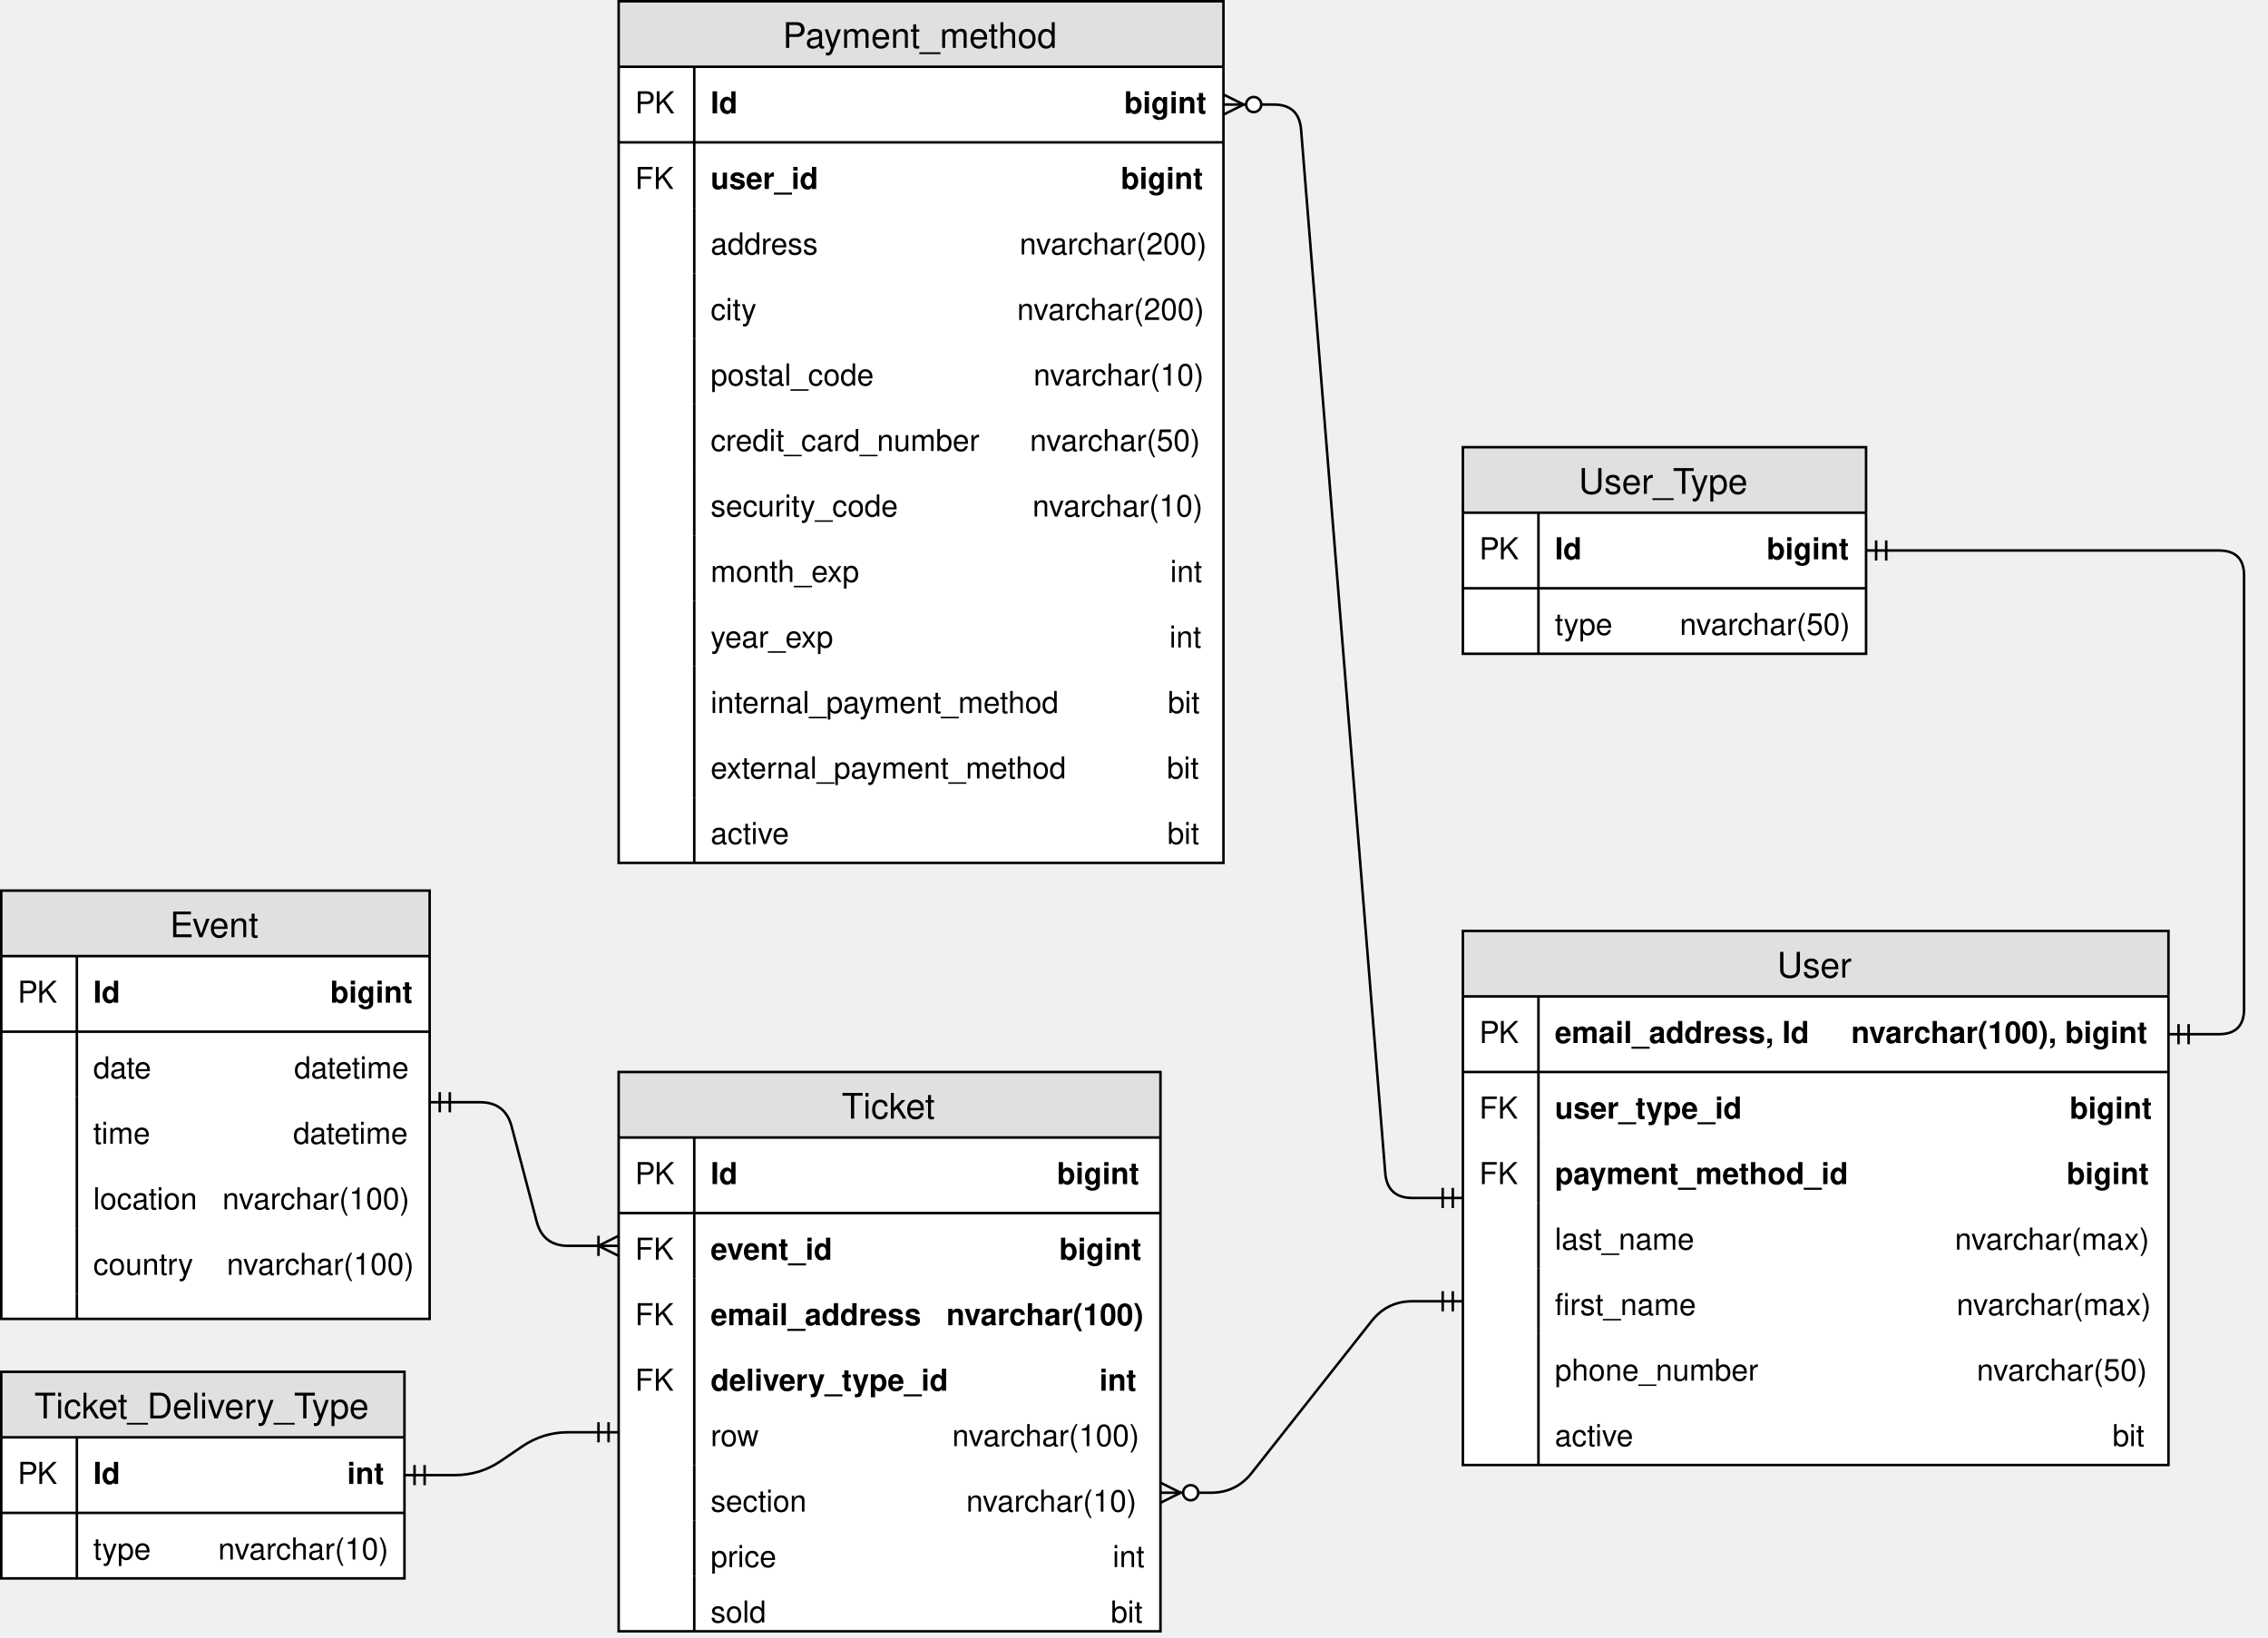
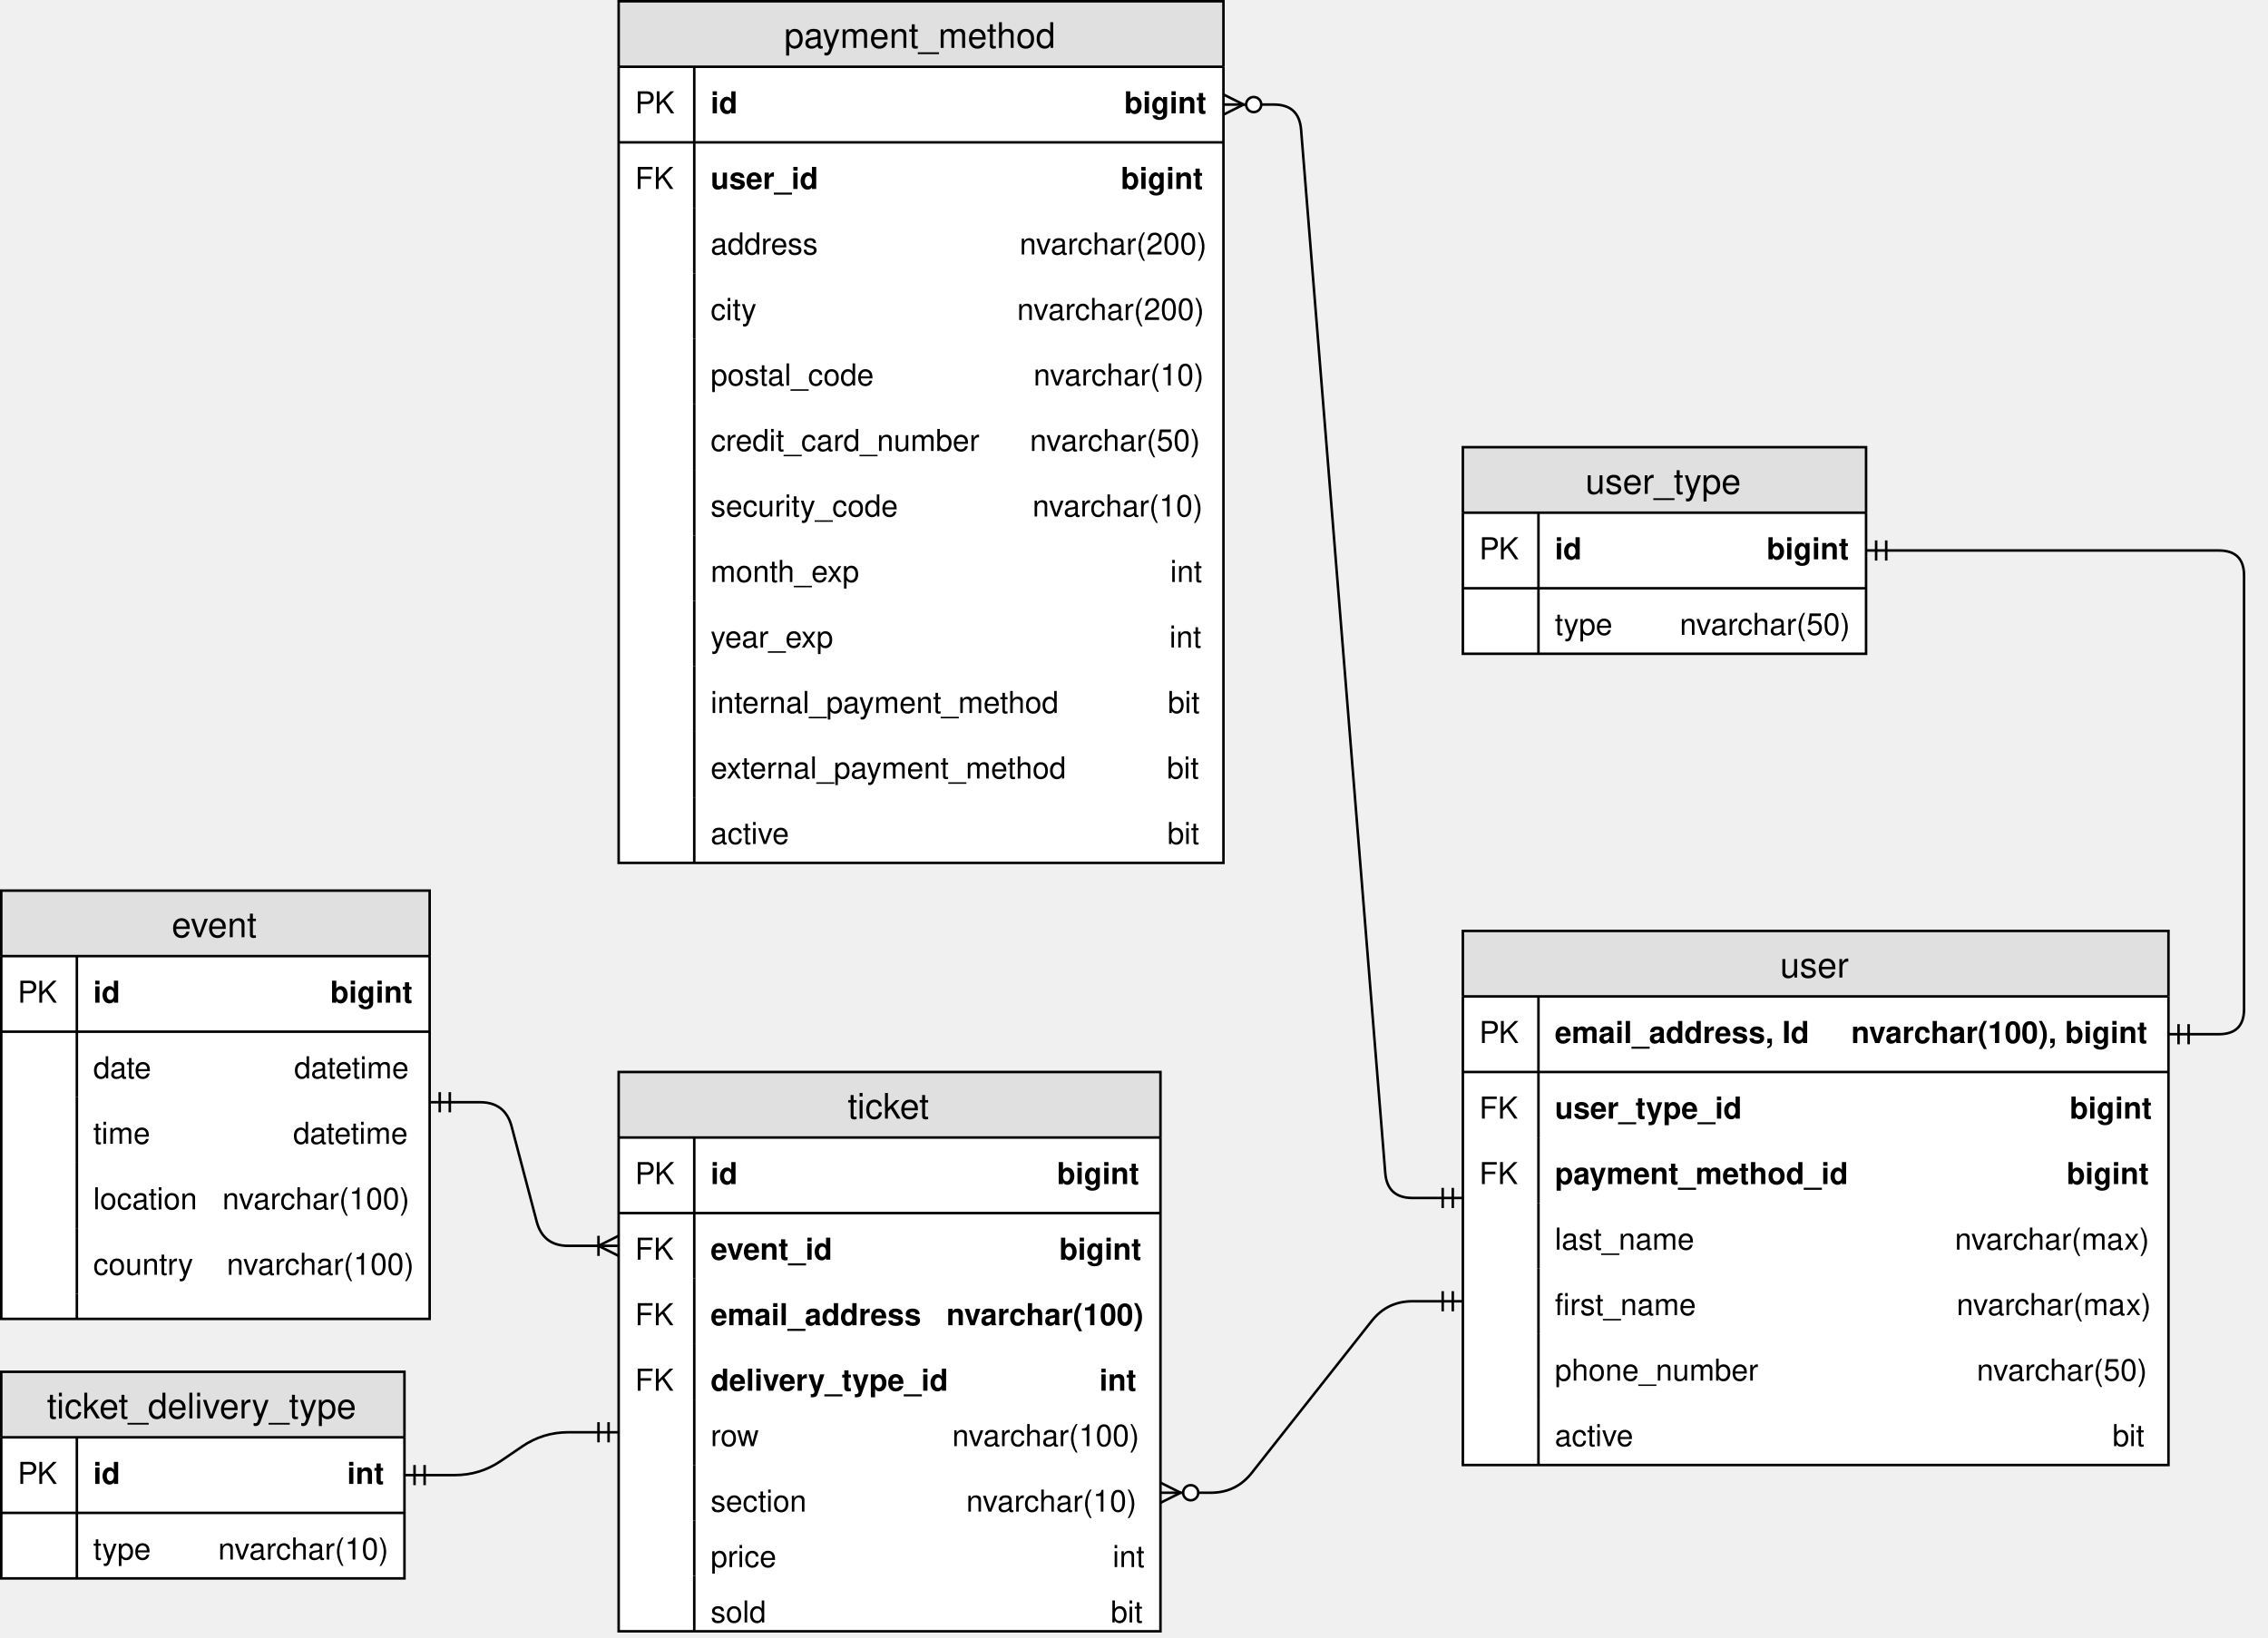
- <svg xmlns="http://www.w3.org/2000/svg" version="1.1" width="900px" height="650px" viewBox="-0.5 -0.5 900 650" content="&lt;mxfile modified=&quot;2019-03-02T02:04:58.446Z&quot; host=&quot;www.draw.io&quot; agent=&quot;Mozilla/5.0 (Macintosh; Intel Mac OS X 10_14_3) AppleWebKit/537.36 (KHTML, like Gecko) Chrome/72.0.363.109 Safari/537.36&quot; etag=&quot;8i7ycJaj5Eev9rVFCN6W&quot; version=&quot;10.3.0&quot; type=&quot;device&quot;&gt;&lt;diagram id=&quot;m_l42GbJwQtCtHIYRmRT&quot; name=&quot;Page-1&quot;&gt;7Z1dc5s4FIZ/jWd2L7YD2Nhw2ST92N1mt9t0Zz9uPAootqaAPDJO7Pz6FRhhsOTECQhQ97SdDggsQLw8HB2dI0bjy3j7gaHV8pqGOBo5Vrgdja9GjuO7Fv8/K9jtC1zP3hcsGAn3RZWCG/KIi8Lid4sNCfG6tmNKaZSSVb0woEmCg7RWhhijD/Xd7mhUP+oKLbBUcBOgSC79i4Tpcl/qicvKyj9isliKI9tWsSVGYueiYL1EIX2oFI3fjcaXjNJ0vxRvL3GUtZ1ol/3v3p/YWp4Yw0l6zg/I9VXo4r/++ThdzH55/Hn5eLP946dxUc09ijbFFf+5xqw443QnmmH9QOIIJXzt4o4m6U2xxeLrwZJE4Se0o5vsNNYpCr6JtYslZeSR748ivsnmBXwzS4u77Eyz2kgUXdKIsvw4Y2xlf2u/vMlqLI7F8Jr/9rO4Zvuo6Bptazt+QutUnCWNIrRak9v8vLMfxogtSHJB05TGxU7iKt/XT+ou/8O3o4gsEl4W8GPxRiraYn819oSvy/dEtC9mKd5Wiop79AHTGKdsx3cptk7HhV6KB2Y68ffrDwf5OV6xz7IiPcd2CtkXkl+UdR9UwRcKYbxEJI4kEhwjEs1RGPKGXo8cXq/1czi6dEZv+ZlZRwvJPWLBErEf+MPx437nW8LbPpVltkSrbJG3YEpQ9IU/0ShZZFsvUroq7lKE78RdZcXlZ8u34k7alTu13/cia37CH+q3RXFMwjCvtSq/hOb6Xq9QQJLFp/1RxpND0ZfiaFkR5VXeRfnzvOSV4SQ7G5qiFN2WT8aK8mvMb4Z7wf/xBrm03rgj9yprA/fCPqzzf9nuLL2kyTpliOTywVy+DziT8EXI6OorFywWV1t9Cu0jJTpKJT79/D+vz0KP/Kk9S45Cxu2rcSyp8fOvjZV0W+WAQhXnCqquntbE85w+sstsqATnhBLKd2txcrXXV00hFUmMO1XEVFLEhr/E5uluhefkJJYGu6ATjtbzWs4rM5yMFf3XSakLi+6ZWBT4bP8hmEkPwfvesbiXkrlMnJ6QQWtM1CcHT5LDCu1ifr1zfoAlDfsCI8DNPLh5Tt9w8wFurcPNOyGD4cPNsWS3RcTbZp6gGA/BgpO7vjHa/gjQawd62jhnW17PoHMs2dcCnGvEuQMszAOd7csvvjvCgHRAuoak4y3QN+ksIF27pDvQYtCkC37a3n0MZ//+9hB8u3E2Y8LmE5X7YrXkN22ebOJbzHoBW4k01wKiDZ5oU6s7oqklLLtcAGjnAu1pKAyaZ0oBT+S3GwpScj8so62XhVsC7r/B09TrezxjIrt4gKaNzMMSSebR1J7I/eAsTmn+dccFIMkCgpVG/QQrTdyZhI3SMKsqRYwotK8UEZlXUcrpyKQWFyCiaRgRTQdUNAlpUopWWwCL7covO4hpasEh4mp/5WnUhDwSkAU0geOi/5F2Sx+LFHFEShbpM7VcOb6ybxIZbngfHmUDLW/PlV9NtUAiML97M78d362Z32UPvdprn6jeWhNt9rcnB+N2Yn9/LzFsYOu/AKwlnBqlLyifEG12nSePdIGt38JL1tMerKtPE77c/8szGExIXoCA3r4Del+BQVW6ggqDGiOb5O4thPQ2ZaB/yoQcVEdDPdYre/hFemkfIR+OBa6TXl0nL2eaKktBF9OUElaM+QPQmgWAmBvQphi/Dki6G4jRdhSzC7QzjnbKXIVucSdbcIC7RribGGG+nQjnVgTw0nWKonlAQ11Rb5WZRYBfhvFLlYHQaRfUsSBgt/VcKyMidpXwncoACxgOSToPEAufz0OAQXdzWaTKHejUlpoCilq2paYGk0gecl/jYMN497FVYwqsJ3OJpYrP75ZY8jg/EKsZsU6pYPjEUszJF/NGWM7xdjUER9c5CzCIaRoEyxlPe4Og6MMCBFvz+I9PqGBQEDzR+ZXtth1GzCQIVhcAiMYBcdzhmMCJZwDMwtZ9aubahbZsF5IsHDpB0bw+HWUTVkFCuXGgmnbo/FcrEyy3li0321zLzfZk9yvetsgpIJRxhPI7HBI4cdJyRCQgqmGOgMFz3oqjfdczCgEoTQPl2O47lcBRfMQKQNmsz1nCxjxQKsISv5LgG1aABRKVR/0kKs+ET6MKDdtVqEQ8yu3LRHZNGJWnDDnIw8hBLnHTKAVZpX1t6aYT2fcBGcgtzK+n3QGiTxHyyBW+z5wevSYgQ2Zx35nFL4ebKrFY+WLXZv7JA1CQV9yUbOaOQCnAVvt0bZ04R1+qBfCYAx5V9q8u8KjD94A7Dbjz5MM7aOyo9Sv77kMcEX4lO22fpQVbyTBkKVN41V4QTTJVTJYM0GpqLOmfs0CbT0xOgWO8cbvq74H11d8nIl5BLyHN/rp6kDTXNruMSJo7MfeV7NBf8xMmNNGPK6DV4Gl1tmNK18vV9iHksPX57vTHHOqTg+yaWjESGBnOA11PAwg467u3afuQHNI6AfX7yPTJQe5urmlkUhAGRC8ah8Hyu9M9YhD6ra1jUH/HVZccHEWS3D5gcX4lhgzgM4e9hi8KN3k51Chnr3X7lUNHkb7Wa/QihCIOIBTROZmC95JYxG4/fVi+eiEYsd0I/pIQ5kUjOrZsIL3404fglO3aFn8Ffnr/2qFjQ5Jl6+QxN8nSkzPJ3mVx0GB7D8X2nooJoqrImCk0Uha2LxJHEkkftjckAA3D6vbOl/QTRrdKwtoMLE/2OIDN3fzNV4LBPJPbk/0JIUpbHovMakxJrPBkgV2u0S5/OaBUZrkKUPrsMNkp0DeeDLfKPe3uAH1ikEeNc4oAm/6PbFLk+XTMJnnUGtjUjE3av9ysbxpBSQsRDZAi6BRi202CjCozRxtllMKSfQwAmWbTU5rAGLV85dGQgG6SrOqnhj8AM8PHjOIbeB0bMzD80bYxY+7oh5jytE0xAEI0I0Tx6Tr1eIgu16EPsy+2jJDyOdSGEG1isKfy0IKkBhwusBh44S1B0t0XHOWdpneHLVLjLdNYjJriJHzLWH7T3n3hivhKr1GyGxXDqYdNMUrC33PB4C1J/85u5xvf94v1f/J1y3eL9SsxWJqv7CornzEjvH2yIc59WWZ8/V1d2dflitVDVfmaqEu+/8VtXdMNC/BTYCiYnwrInNpRTNWTtfGT/KjywlJKpChk+b25x7UTVgmnOMZnmg9LivFbMR+T4JUtPhErqthfe/Grg/ykiuzjmqzjmvaNI9WUC7m88ibaPiN9pV1tP2JGnxf362Vl+/6ZuipT7QYjLFe8+YRjcDZ+Y1X+OK+T2cTvXWZnOBjbldlBSs8C1K7B82l0vl6XY+dcWYrwkMHIcuIfyVJMC/lSIXoT50191lzXPapKsxId64zeoVnAE1OFPy8s8cYdjLCmk7qwptYrheVa9Ypcp2NZOZ3LShPgurcDy7Du5w3B2cD0exTIZ1vHwSxnG4JHNfnHFb1av3yVUZpWd2dotbymIc72+A8=&lt;/diagram&gt;&lt;/mxfile&gt;" style="background-color: rgb(255, 255, 255);">
+ <svg xmlns="http://www.w3.org/2000/svg" version="1.1" width="900px" height="650px" viewBox="-0.5 -0.5 900 650" content="&lt;mxfile modified=&quot;2019-03-02T03:05:14.315Z&quot; host=&quot;www.draw.io&quot; agent=&quot;Mozilla/5.0 (Macintosh; Intel Mac OS X 10_14_3) AppleWebKit/537.36 (KHTML, like Gecko) Chrome/72.0.363.109 Safari/537.36&quot; etag=&quot;KjFiwilGL-84IdSZZwbf&quot; version=&quot;10.3.0&quot; type=&quot;device&quot;&gt;&lt;diagram id=&quot;m_l42GbJwQtCtHIYRmRT&quot; name=&quot;Page-1&quot;&gt;7Z1vk5u2Foc/jWfaF80ANja8zG6Spvdm2zTbmbb3jUcLWlsTQB4Z79r76Sv+CIMl73oXBOj2JJkMCCxA/Hg4OjpHTKbX8f5nhjbrGxriaOJY4X4y/TBxHN+1+P9ZwaEocD27KFgxEhZFtYJb8oTLwvJ3qx0J8baxY0pplJJNszCgSYKDtFGGGKOPzd3uadQ86gatsFRwG6BILv2ThOm6KPXEZWXlnzFZrcWRbavcEiOxc1mwXaOQPtaKph8n02tGaVosxftrHGVtJ9ql+N2nM1urE2M4SS/5Abn5ELr4z78/z1eL/zz9sn663f/+07Ss5gFFu/KKd1vMyjNOD6IZto8kjlDC167uaZLellssvh6sSRR+QQe6y05jm6Lgu1i7WlNGnvj+KOKbbF7AN7O0vMvOPKuNRNE1jSjLjzPFVva38cvbrMbyWAxv+W+/imu2T4pu0L6x4xe0TcVZ0ihCmy25y887+2GM2IokVzRNaVzuJK7yU/Ok7vM/fDuKyCrhZQE/Fm+ksi2Kq7FnfF2+J6J9MUvxvlZU3qOfMY1xyg58l3LrfFrqpXxg5jO/WH88ys/xyn3WNek5tlPKvpT8qqr7qAq+UArjNSJxJJHgGJFoicKQN/R24vB6rV/CybUzec/PzDpZSB4QC9aI/cAfjh+Lne8Ib/tUltkabbJF3oIpQdE3/kSjZJVtvUrpprxLEb4Xd5WVl58t34k7adfuVLHvVdb8hD/U78vimIRhXmtdfgnN9b3doIAkqy/FUaazY9G38mhZEeVV3kf587zmleEkOxuaohTdVU/GhvJrzG+Ge8X/8Qa5tt65E/dD1gbulX1c5/+y3Vl6TZNtyhDJ5YO5fB9xJuGrkNHNH1ywWFxt/Sm0T5ToKJX4/PP/sj5LPfKn9iI5Chl3r8appMav/22tpLs6BxSquFRQTfV0Jp6X9JFdZkslOGeUUL1by5NrvL4aCqlJYtqrIubKl9gyPWzwkpzF0mgXdMLRelnLeWWGk7Gm/yYpdWHRvRCLAp/dPwQL6SH4NDgWCymZy8T5GRl0xkR9cvAkOWzQIebXu+QHWNNwKDAC3MyDm+cMDTcf4NY53LwzMhg/3BxLdltEvG2WCYrxGCw4uesbo/2PAL1uoKeNc7blDQw6x5J9LcC5Vpw7wsI80Nm+/OK7JwxIB6RrSTreAkOTzgLSdUu6Iy1GTbrgp/3953Dxv18fg++3zm5K2HKmcl9s1vymLZNdfIfZIGCrkOZaQLTRE21u9Uc0tYRllwsA7VKgPQ+FUfNMKeCZ/HZDQUoexmW0DbJwR8D9N3qaekOPZ8xkFw/QtJV5WCHJPJraM7kfXA3xyrKAYKXJMMFKM3chYaMyzOpKESMK3StFRObVlNLLSBdENI0joumIijYhTUrRagtgsV35ZQcxTR04RFztrzyNmpBHAvK3HTguBh9pt/SxSBFHpGSRPlPLleMrhyaR4Yb38VE20PL2XEkOzUAiML8HM78d322Y31UPvd5rn6neWjNt9rcnB+MaGIILtr4Rtn4Fp1bpC8onRJtd58kjXWDrd/CS9bQH6+rThK9OwzMieQECeocO6H0DBlXpCioMaoxskru3ENLbloH+ORNyVB0N9Viv7OEX6aVDhHw4FrhOBnWdvJ5pqiwFXUxTSlgx5g9AaxcAYm5Am2L8OiDpYSRG20nMLtDOONopcxX6xZ1swQHuWuFuZoT5diacWxHAS7cpipYBDXVFvdVmFgF+GcYvVQZCr11Qx4KA3c5zrYyI2FXCdy4DLGA4JOkyQCx8OQ8BBt3NZZEqd6BXW2oOKOrYlpobTCJ5yH2Lgx3j3cdOjSmwnswllio+v19iyeP8QKx2xDqngvETSzEnX8wbYb3E+80YHF2XLMAgpmkQrGY8HQyCog8LEOzM4z89o4JRQfBM51e22w4YMZMgWF8AIBoHxGmPYwJnngEwCzv3qZlrF9qyXUiycOgERcuTKPIWrIKEcuNANe/R+a9WJlhuHVtutrmWm+3J7le875BTQCjjCOX3OCRw5qTliEhAVMscAYPnvBVH+7+eUQhAaRoop/bQqQSO4iNWAMp2fc4KNuaBUhGWyG/Nd6wACyQqT4ZJVF4In0YdGrarUIl4lLuXicI1YUC2Xa1LATnIY8hBrnDTKgVZpX1t6aYz2fcBGcgdzK+n3QGiTxHyyBV+yJwegyIRMouHzix+PdxUicXKF7s2808egIK84rZkM3cESgG2xqdrm8Q5+VItgMcc8Kiyf3WBRx2+B9xpwZ1nH95RY0etX9l3H+KI8Cs5aPssLdhKhiFLmcKr9oJokqlismSAVltjSf+cBdp8YnIKHOON21d/D6yv4T4R8QZ6CWkO19WDpLmu2WVE0tyZua9kh/6WnzChiX5cAa1GT6uLHVO6Xq62DyGHnc93pz/mUJ8cFBNrMxIYGc4DXU8DCLgYurdp+5Ac0jkB9fvI9MlB7m5uaWRSEAZELxqHweq70wNiEPqtnWNQf8dVlxwcRZJcEbC4bAwZyBKB8MVJP+GLwk1eDTXK2Wv9fuXQUaSvDRqqA6GIIwhFdM6m4L0mFrHfTx9Wr14IRuw2gr8ihHnRiI4tG0iv/vQhOGX7tsXfgJ/Bv3bo2JBk2Tl5zE2y9ORMsjwOGmzvsdjeczFBVB0ZC4VGqsLuReJIIhnC9oYEoHFY3d7lkn7G6FZJWJuB5ckeB7C527/5KjCYZ3J7sj8hRGnHY5FZjSmJFZ4ssMs12uWvB5TKLFcBSp8dJjsFhsaT4Va5p90doE8M8qhxThFg07+RTYo8n57ZJI9aA5vasUn7l5v1TSMoaSGiAVIEnUJsu0mQUWXmaKOMUliyjwEg0256ShMYo5avPBoS0F2SVf3c8AdgZvyYUXwDr2djBoY/ujZmzB39EFOedikGQIhmhCg+XaceD9HlOvRh9sWOEVI9h9oQok0M9lweWpDUgMMVFgMvvCVIeviGo7zT9PG4RWq8dRqLUVOchO8Zy2/ax29cEX/QG5QcJuVw6nFTjJLwt1wweE/Sv7Lb+c73/XL973zd8t1y/YMYLM1XDrWVr5gR3j7ZEGdRlhlff9VXirpcsXqsKl8Tdcn3v7ytW7pjAX4ODCXzUwGZczuKqXqyNn6WH3VeWEqJlIUsvzcPuHHCKuGUx/hK82FJMX4r5mMSvLLFJ2JFFcW1l786yk+qyD6tyTqtqWgcqaZcyNWVt9H2Bekr3Wr7CTP6srjfLivb9y/UVZVqNxphueLNJxyDi+k7q/bHeZvMZv7gMrvAwditzI5SehGgdgOez6Pz7bqcOpfKUoSHjEaWM/9ElmJayNcK0Zs575qz5rruSVWalehYF/QOzQKemCr8ZWGJN+5ohDWfNYU1t94oLNdqVuQ6PcvK6V1WmgDXvx1YhXW/bAguRqbfk0A+2zoNZrnYEDypyT+t6M365auM0rS+O0Ob9Q0NcbbHPw==&lt;/diagram&gt;&lt;/mxfile&gt;">
  <defs>
    <clipPath id="mx-clip-615-396-240-28-0">
      <rect x="615" y="396" width="240" height="28" />
    </clipPath>
    <clipPath id="mx-clip-585-396-20-28-0">
      <rect x="585" y="396" width="20" height="28" />
    </clipPath>
    <clipPath id="mx-clip-615-431-240-24-0">
      <rect x="615" y="431" width="240" height="24" />
    </clipPath>
    <clipPath id="mx-clip-585-431-20-24-0">
      <rect x="585" y="431" width="20" height="24" />
    </clipPath>
    <clipPath id="mx-clip-615-457-240-24-0">
      <rect x="615" y="457" width="240" height="24" />
    </clipPath>
    <clipPath id="mx-clip-585-457-20-24-0">
      <rect x="585" y="457" width="20" height="24" />
    </clipPath>
    <clipPath id="mx-clip-615-483-240-24-0">
      <rect x="615" y="483" width="240" height="24" />
    </clipPath>
    <clipPath id="mx-clip-615-509-240-24-0">
      <rect x="615" y="509" width="240" height="24" />
    </clipPath>
    <clipPath id="mx-clip-615-535-240-24-0">
      <rect x="615" y="535" width="240" height="24" />
    </clipPath>
    <clipPath id="mx-clip-615-561-240-24-0">
      <rect x="615" y="561" width="240" height="24" />
    </clipPath>
    <clipPath id="mx-clip-615-204-120-28-0">
      <rect x="615" y="204" width="120" height="28" />
    </clipPath>
    <clipPath id="mx-clip-585-204-20-28-0">
      <rect x="585" y="204" width="20" height="28" />
    </clipPath>
    <clipPath id="mx-clip-615-239-120-24-0">
      <rect x="615" y="239" width="120" height="24" />
    </clipPath>
    <clipPath id="mx-clip-280-27-200-28-0">
      <rect x="280" y="27" width="200" height="28" />
    </clipPath>
    <clipPath id="mx-clip-250-27-20-28-0">
      <rect x="250" y="27" width="20" height="28" />
    </clipPath>
    <clipPath id="mx-clip-280-62-200-24-0">
      <rect x="280" y="62" width="200" height="24" />
    </clipPath>
    <clipPath id="mx-clip-250-62-20-24-0">
      <rect x="250" y="62" width="20" height="24" />
    </clipPath>
    <clipPath id="mx-clip-280-88-200-24-0">
      <rect x="280" y="88" width="200" height="24" />
    </clipPath>
    <clipPath id="mx-clip-280-114-200-24-0">
      <rect x="280" y="114" width="200" height="24" />
    </clipPath>
    <clipPath id="mx-clip-280-140-200-24-0">
      <rect x="280" y="140" width="200" height="24" />
    </clipPath>
    <clipPath id="mx-clip-280-166-200-24-0">
      <rect x="280" y="166" width="200" height="24" />
    </clipPath>
    <clipPath id="mx-clip-280-192-200-24-0">
      <rect x="280" y="192" width="200" height="24" />
    </clipPath>
    <clipPath id="mx-clip-280-218-200-24-0">
      <rect x="280" y="218" width="200" height="24" />
    </clipPath>
    <clipPath id="mx-clip-280-244-200-24-0">
      <rect x="280" y="244" width="200" height="24" />
    </clipPath>
    <clipPath id="mx-clip-280-270-200-24-0">
      <rect x="280" y="270" width="200" height="24" />
    </clipPath>
    <clipPath id="mx-clip-280-296-200-24-0">
      <rect x="280" y="296" width="200" height="24" />
    </clipPath>
    <clipPath id="mx-clip-280-322-200-24-0">
      <rect x="280" y="322" width="200" height="24" />
    </clipPath>
    <clipPath id="mx-clip-280-452-175-28-0">
      <rect x="280" y="452" width="175" height="28" />
    </clipPath>
    <clipPath id="mx-clip-250-452-20-28-0">
      <rect x="250" y="452" width="20" height="28" />
    </clipPath>
    <clipPath id="mx-clip-280-487-175-24-0">
      <rect x="280" y="487" width="175" height="24" />
    </clipPath>
    <clipPath id="mx-clip-250-487-20-24-0">
      <rect x="250" y="487" width="20" height="24" />
    </clipPath>
    <clipPath id="mx-clip-280-513-175-24-0">
      <rect x="280" y="513" width="175" height="24" />
    </clipPath>
    <clipPath id="mx-clip-250-513-20-24-0">
      <rect x="250" y="513" width="20" height="24" />
    </clipPath>
    <clipPath id="mx-clip-280-539-175-20-0">
      <rect x="280" y="539" width="175" height="20" />
    </clipPath>
    <clipPath id="mx-clip-250-539-20-20-0">
      <rect x="250" y="539" width="20" height="20" />
    </clipPath>
    <clipPath id="mx-clip-280-561-175-24-0">
      <rect x="280" y="561" width="175" height="24" />
    </clipPath>
    <clipPath id="mx-clip-280-587-175-20-0">
      <rect x="280" y="587" width="175" height="20" />
    </clipPath>
    <clipPath id="mx-clip-280-609-175-20-0">
      <rect x="280" y="609" width="175" height="20" />
    </clipPath>
    <clipPath id="mx-clip-280-631-175-20-0">
      <rect x="280" y="631" width="175" height="20" />
    </clipPath>
    <clipPath id="mx-clip-35-571-120-28-0">
      <rect x="35" y="571" width="120" height="28" />
    </clipPath>
    <clipPath id="mx-clip-5-571-20-28-0">
      <rect x="5" y="571" width="20" height="28" />
    </clipPath>
    <clipPath id="mx-clip-35-606-120-24-0">
      <rect x="35" y="606" width="120" height="24" />
    </clipPath>
    <clipPath id="mx-clip-35-380-130-28-0">
      <rect x="35" y="380" width="130" height="28" />
    </clipPath>
    <clipPath id="mx-clip-5-380-20-28-0">
      <rect x="5" y="380" width="20" height="28" />
    </clipPath>
    <clipPath id="mx-clip-35-415-130-24-0">
      <rect x="35" y="415" width="130" height="24" />
    </clipPath>
    <clipPath id="mx-clip-35-441-130-24-0">
      <rect x="35" y="441" width="130" height="24" />
    </clipPath>
    <clipPath id="mx-clip-35-467-130-24-0">
      <rect x="35" y="467" width="130" height="24" />
    </clipPath>
    <clipPath id="mx-clip-35-493-130-24-0">
      <rect x="35" y="493" width="130" height="24" />
    </clipPath>
  </defs>
  <g>
    <path d="M 580 395 L 580 369 L 860 369 L 860 395" fill="#e0e0e0" stroke="#000000" stroke-miterlimit="10" pointer-events="none" />
    <path d="M 580 395 L 580 581 L 860 581 L 860 395" fill="#ffffff" stroke="#000000" stroke-miterlimit="10" pointer-events="none" />
    <path d="M 580 395 L 860 395" fill="none" stroke="#000000" stroke-miterlimit="10" pointer-events="none" />
    <g fill="#000000" font-family="Helvetica" text-anchor="middle" font-size="14px">
-       <text x="719.5" y="387.5">User</text>
+       <text x="719.5" y="387.5">user</text>
    </g>
    <path d="M 580 395 M 860 395 M 860 425 L 580 425" fill="none" stroke="#000000" stroke-miterlimit="10" pointer-events="none" />
    <g fill="#000000" font-family="Helvetica" font-weight="bold" clip-path="url(#mx-clip-615-396-240-28-0)" font-size="12px">
      <text x="616.5" y="413.5">email_address, Id     nvarchar(100), bigint</text>
    </g>
    <path d="M 580 395 M 610 395 L 610 425 M 580 425" fill="none" stroke="#000000" stroke-miterlimit="10" pointer-events="none" />
    <g fill="#000000" font-family="Helvetica" clip-path="url(#mx-clip-585-396-20-28-0)" font-size="12px">
      <text x="586.5" y="413.5">PK</text>
    </g>
    <path d="M 580 425 M 860 425 M 860 451 M 580 451" fill="none" stroke="#000000" stroke-miterlimit="10" pointer-events="none" />
    <g fill="#000000" font-family="Helvetica" font-weight="bold" clip-path="url(#mx-clip-615-431-240-24-0)" font-size="12px">
      <text x="616.5" y="443.5">user_type_id                                       bigint</text>
    </g>
    <path d="M 580 425 M 610 425 L 610 451 M 580 451" fill="none" stroke="#000000" stroke-miterlimit="10" pointer-events="none" />
    <g fill="#000000" font-family="Helvetica" clip-path="url(#mx-clip-585-431-20-24-0)" font-size="12px">
      <text x="586.5" y="443.5">FK</text>
    </g>
    <path d="M 580 451 M 860 451 M 860 477 M 580 477" fill="none" stroke="#000000" stroke-miterlimit="10" pointer-events="none" />
    <g fill="#000000" font-family="Helvetica" font-weight="bold" clip-path="url(#mx-clip-615-457-240-24-0)" font-size="12px">
      <text x="616.5" y="469.5">payment_method_id                          bigint</text>
    </g>
    <path d="M 580 451 M 610 451 L 610 477 M 580 477" fill="none" stroke="#000000" stroke-miterlimit="10" pointer-events="none" />
    <g fill="#000000" font-family="Helvetica" clip-path="url(#mx-clip-585-457-20-24-0)" font-size="12px">
      <text x="586.5" y="469.5">FK</text>
    </g>
    <path d="M 580 477 M 860 477 M 860 503 M 580 503" fill="none" stroke="#000000" stroke-miterlimit="10" pointer-events="none" />
    <g fill="#000000" font-family="Helvetica" clip-path="url(#mx-clip-615-483-240-24-0)" font-size="12px">
      <text x="616.5" y="495.5">last_name                               nvarchar(max)</text>
    </g>
    <path d="M 580 477 M 610 477 L 610 503 M 580 503" fill="none" stroke="#000000" stroke-miterlimit="10" pointer-events="none" />
    <path d="M 580 503 M 860 503 M 860 529 M 580 529" fill="none" stroke="#000000" stroke-miterlimit="10" pointer-events="none" />
    <g fill="#000000" font-family="Helvetica" clip-path="url(#mx-clip-615-509-240-24-0)" font-size="12px">
      <text x="616.5" y="521.5">first_name                               nvarchar(max)</text>
    </g>
    <path d="M 580 503 M 610 503 L 610 529 M 580 529" fill="none" stroke="#000000" stroke-miterlimit="10" pointer-events="none" />
    <path d="M 580 529 M 860 529 M 860 555 M 580 555" fill="none" stroke="#000000" stroke-miterlimit="10" pointer-events="none" />
    <g fill="#000000" font-family="Helvetica" clip-path="url(#mx-clip-615-535-240-24-0)" font-size="12px">
      <text x="616.5" y="547.5">phone_number                          nvarchar(50)</text>
    </g>
    <path d="M 580 529 M 610 529 L 610 555 M 580 555" fill="none" stroke="#000000" stroke-miterlimit="10" pointer-events="none" />
    <path d="M 580 555 M 860 555 M 860 581 M 580 581" fill="none" stroke="#000000" stroke-miterlimit="10" pointer-events="none" />
    <g fill="#000000" font-family="Helvetica" clip-path="url(#mx-clip-615-561-240-24-0)" font-size="12px">
      <text x="616.5" y="573.5">active                                                         bit</text>
    </g>
    <path d="M 580 555 M 610 555 L 610 581 M 580 581" fill="none" stroke="#000000" stroke-miterlimit="10" pointer-events="none" />
    <path d="M 580 203 L 580 177 L 740 177 L 740 203" fill="#e0e0e0" stroke="#000000" stroke-miterlimit="10" pointer-events="none" />
    <path d="M 580 203 L 580 259 L 740 259 L 740 203" fill="#ffffff" stroke="#000000" stroke-miterlimit="10" pointer-events="none" />
    <path d="M 580 203 L 740 203" fill="none" stroke="#000000" stroke-miterlimit="10" pointer-events="none" />
    <g fill="#000000" font-family="Helvetica" text-anchor="middle" font-size="14px">
-       <text x="659.5" y="195.5">User_Type</text>
+       <text x="659.5" y="195.5">user_type</text>
    </g>
    <path d="M 580 203 M 740 203 M 740 233 L 580 233" fill="none" stroke="#000000" stroke-miterlimit="10" pointer-events="none" />
    <g fill="#000000" font-family="Helvetica" font-weight="bold" clip-path="url(#mx-clip-615-204-120-28-0)" font-size="12px">
-       <text x="616.5" y="221.5">Id                      bigint</text>
+       <text x="616.5" y="221.5">id                      bigint</text>
    </g>
    <path d="M 580 203 M 610 203 L 610 233 M 580 233" fill="none" stroke="#000000" stroke-miterlimit="10" pointer-events="none" />
    <g fill="#000000" font-family="Helvetica" clip-path="url(#mx-clip-585-204-20-28-0)" font-size="12px">
      <text x="586.5" y="221.5">PK</text>
    </g>
    <path d="M 580 233 M 740 233 M 740 259 M 580 259" fill="none" stroke="#000000" stroke-miterlimit="10" pointer-events="none" />
    <g fill="#000000" font-family="Helvetica" clip-path="url(#mx-clip-615-239-120-24-0)" font-size="12px">
      <text x="616.5" y="251.5">type        nvarchar(50)</text>
    </g>
    <path d="M 580 233 M 610 233 L 610 259 M 580 259" fill="none" stroke="#000000" stroke-miterlimit="10" pointer-events="none" />
    <path d="M 245 26 L 245 0 L 485 0 L 485 26" fill="#e0e0e0" stroke="#000000" stroke-miterlimit="10" pointer-events="none" />
    <path d="M 245 26 L 245 342 L 485 342 L 485 26" fill="#ffffff" stroke="#000000" stroke-miterlimit="10" pointer-events="none" />
    <path d="M 245 26 L 485 26" fill="none" stroke="#000000" stroke-miterlimit="10" pointer-events="none" />
    <g fill="#000000" font-family="Helvetica" text-anchor="middle" font-size="14px">
-       <text x="364.5" y="18.5">Payment_method</text>
+       <text x="364.5" y="18.5">payment_method</text>
    </g>
    <path d="M 245 26 M 485 26 M 485 56 L 245 56" fill="none" stroke="#000000" stroke-miterlimit="10" pointer-events="none" />
    <g fill="#000000" font-family="Helvetica" font-weight="bold" clip-path="url(#mx-clip-280-27-200-28-0)" font-size="12px">
-       <text x="281.5" y="44.5">Id                                              bigint</text>
+       <text x="281.5" y="44.5">id                                              bigint</text>
    </g>
    <path d="M 245 26 M 275 26 L 275 56 M 245 56" fill="none" stroke="#000000" stroke-miterlimit="10" pointer-events="none" />
    <g fill="#000000" font-family="Helvetica" clip-path="url(#mx-clip-250-27-20-28-0)" font-size="12px">
      <text x="251.5" y="44.5">PK</text>
    </g>
    <path d="M 245 56 M 485 56 M 485 82 M 245 82" fill="none" stroke="#000000" stroke-miterlimit="10" pointer-events="none" />
    <g fill="#000000" font-family="Helvetica" font-weight="bold" clip-path="url(#mx-clip-280-62-200-24-0)" font-size="12px">
      <text x="281.5" y="74.5">user_id                                    bigint</text>
    </g>
    <path d="M 245 56 M 275 56 L 275 82 M 245 82" fill="none" stroke="#000000" stroke-miterlimit="10" pointer-events="none" />
    <g fill="#000000" font-family="Helvetica" clip-path="url(#mx-clip-250-62-20-24-0)" font-size="12px">
      <text x="251.5" y="74.5">FK</text>
    </g>
    <path d="M 245 82 M 485 82 M 485 108 M 245 108" fill="none" stroke="#000000" stroke-miterlimit="10" pointer-events="none" />
    <g fill="#000000" font-family="Helvetica" clip-path="url(#mx-clip-280-88-200-24-0)" font-size="12px">
      <text x="281.5" y="100.5">address                        nvarchar(200)</text>
    </g>
    <path d="M 245 82 M 275 82 L 275 108 M 245 108" fill="none" stroke="#000000" stroke-miterlimit="10" pointer-events="none" />
    <path d="M 245 108 M 485 108 M 485 134 M 245 134" fill="none" stroke="#000000" stroke-miterlimit="10" pointer-events="none" />
    <g fill="#000000" font-family="Helvetica" clip-path="url(#mx-clip-280-114-200-24-0)" font-size="12px">
      <text x="281.5" y="126.5">city                               nvarchar(200)</text>
    </g>
    <path d="M 245 108 M 275 108 L 275 134 M 245 134" fill="none" stroke="#000000" stroke-miterlimit="10" pointer-events="none" />
    <path d="M 245 134 M 485 134 M 485 160 M 245 160" fill="none" stroke="#000000" stroke-miterlimit="10" pointer-events="none" />
    <g fill="#000000" font-family="Helvetica" clip-path="url(#mx-clip-280-140-200-24-0)" font-size="12px">
      <text x="281.5" y="152.5">postal_code                   nvarchar(10)</text>
    </g>
    <path d="M 245 134 M 275 134 L 275 160 M 245 160" fill="none" stroke="#000000" stroke-miterlimit="10" pointer-events="none" />
    <path d="M 245 160 M 485 160 M 485 186 M 245 186" fill="none" stroke="#000000" stroke-miterlimit="10" pointer-events="none" />
    <g fill="#000000" font-family="Helvetica" clip-path="url(#mx-clip-280-166-200-24-0)" font-size="12px">
      <text x="281.5" y="178.5">credit_card_number      nvarchar(50)</text>
    </g>
    <path d="M 245 160 M 275 160 L 275 186 M 245 186" fill="none" stroke="#000000" stroke-miterlimit="10" pointer-events="none" />
    <path d="M 245 186 M 485 186 M 485 212 M 245 212" fill="none" stroke="#000000" stroke-miterlimit="10" pointer-events="none" />
    <g fill="#000000" font-family="Helvetica" clip-path="url(#mx-clip-280-192-200-24-0)" font-size="12px">
      <text x="281.5" y="204.5">security_code                nvarchar(10)</text>
    </g>
    <path d="M 245 186 M 275 186 L 275 212 M 245 212" fill="none" stroke="#000000" stroke-miterlimit="10" pointer-events="none" />
    <path d="M 245 212 M 485 212 M 485 238 M 245 238" fill="none" stroke="#000000" stroke-miterlimit="10" pointer-events="none" />
    <g fill="#000000" font-family="Helvetica" clip-path="url(#mx-clip-280-218-200-24-0)" font-size="12px">
      <text x="281.5" y="230.5">month_exp                                     int</text>
    </g>
    <path d="M 245 212 M 275 212 L 275 238 M 245 238" fill="none" stroke="#000000" stroke-miterlimit="10" pointer-events="none" />
    <path d="M 245 238 M 485 238 M 485 264 M 245 264" fill="none" stroke="#000000" stroke-miterlimit="10" pointer-events="none" />
    <g fill="#000000" font-family="Helvetica" clip-path="url(#mx-clip-280-244-200-24-0)" font-size="12px">
      <text x="281.5" y="256.5">year_exp                                        int</text>
    </g>
    <path d="M 245 238 M 275 238 L 275 264 M 245 264" fill="none" stroke="#000000" stroke-miterlimit="10" pointer-events="none" />
    <path d="M 245 264 M 485 264 M 485 290 M 245 290" fill="none" stroke="#000000" stroke-miterlimit="10" pointer-events="none" />
    <g fill="#000000" font-family="Helvetica" clip-path="url(#mx-clip-280-270-200-24-0)" font-size="12px">
      <text x="281.5" y="282.5">internal_payment_method             bit</text>
    </g>
    <path d="M 245 264 M 275 264 L 275 290 M 245 290" fill="none" stroke="#000000" stroke-miterlimit="10" pointer-events="none" />
    <path d="M 245 290 M 485 290 M 485 316 M 245 316" fill="none" stroke="#000000" stroke-miterlimit="10" pointer-events="none" />
    <g fill="#000000" font-family="Helvetica" clip-path="url(#mx-clip-280-296-200-24-0)" font-size="12px">
      <text x="281.5" y="308.5">external_payment_method            bit</text>
    </g>
    <path d="M 245 290 M 275 290 L 275 316 M 245 316" fill="none" stroke="#000000" stroke-miterlimit="10" pointer-events="none" />
    <path d="M 245 316 M 485 316 M 485 342 M 245 342" fill="none" stroke="#000000" stroke-miterlimit="10" pointer-events="none" />
    <g fill="#000000" font-family="Helvetica" clip-path="url(#mx-clip-280-322-200-24-0)" font-size="12px">
      <text x="281.5" y="334.5">active                                             bit</text>
    </g>
    <path d="M 245 316 M 275 316 L 275 342 M 245 342" fill="none" stroke="#000000" stroke-miterlimit="10" pointer-events="none" />
    <path d="M 245 451 L 245 425 L 460 425 L 460 451" fill="#e0e0e0" stroke="#000000" stroke-miterlimit="10" pointer-events="none" />
    <path d="M 245 451 L 245 647 L 460 647 L 460 451" fill="#ffffff" stroke="#000000" stroke-miterlimit="10" pointer-events="none" />
    <path d="M 245 451 L 460 451" fill="none" stroke="#000000" stroke-miterlimit="10" pointer-events="none" />
    <g fill="#000000" font-family="Helvetica" text-anchor="middle" font-size="14px">
-       <text x="352" y="443.5">Ticket</text>
+       <text x="352" y="443.5">ticket</text>
    </g>
    <path d="M 245 451 M 460 451 M 460 481 L 245 481" fill="none" stroke="#000000" stroke-miterlimit="10" pointer-events="none" />
    <g fill="#000000" font-family="Helvetica" font-weight="bold" clip-path="url(#mx-clip-280-452-175-28-0)" font-size="12px">
-       <text x="281.5" y="469.5">Id                                      bigint</text>
+       <text x="281.5" y="469.5">id                                      bigint</text>
    </g>
    <path d="M 245 451 M 275 451 L 275 481 M 245 481" fill="none" stroke="#000000" stroke-miterlimit="10" pointer-events="none" />
    <g fill="#000000" font-family="Helvetica" clip-path="url(#mx-clip-250-452-20-28-0)" font-size="12px">
      <text x="251.5" y="469.5">PK</text>
    </g>
    <path d="M 245 481 M 460 481 M 460 507 M 245 507" fill="none" stroke="#000000" stroke-miterlimit="10" pointer-events="none" />
    <g fill="#000000" font-family="Helvetica" font-weight="bold" clip-path="url(#mx-clip-280-487-175-24-0)" font-size="12px">
      <text x="281.5" y="499.5">event_id                           bigint</text>
    </g>
    <path d="M 245 481 M 275 481 L 275 507 M 245 507" fill="none" stroke="#000000" stroke-miterlimit="10" pointer-events="none" />
    <g fill="#000000" font-family="Helvetica" clip-path="url(#mx-clip-250-487-20-24-0)" font-size="12px">
      <text x="251.5" y="499.5">FK</text>
    </g>
    <path d="M 245 507 M 460 507 M 460 533 M 245 533" fill="none" stroke="#000000" stroke-miterlimit="10" pointer-events="none" />
    <g fill="#000000" font-family="Helvetica" font-weight="bold" clip-path="url(#mx-clip-280-513-175-24-0)" font-size="12px">
      <text x="281.5" y="525.5">email_address   nvarchar(100)</text>
    </g>
    <path d="M 245 507 M 275 507 L 275 533 M 245 533" fill="none" stroke="#000000" stroke-miterlimit="10" pointer-events="none" />
    <g fill="#000000" font-family="Helvetica" clip-path="url(#mx-clip-250-513-20-24-0)" font-size="12px">
      <text x="251.5" y="525.5">FK</text>
    </g>
    <path d="M 245 533 M 460 533 M 460 555 M 245 555" fill="none" stroke="#000000" stroke-miterlimit="10" pointer-events="none" />
    <g fill="#000000" font-family="Helvetica" font-weight="bold" clip-path="url(#mx-clip-280-539-175-20-0)" font-size="12px">
      <text x="281.5" y="551.5">delivery_type_id                  int</text>
    </g>
    <path d="M 245 533 M 275 533 L 275 555 M 245 555" fill="none" stroke="#000000" stroke-miterlimit="10" pointer-events="none" />
    <g fill="#000000" font-family="Helvetica" clip-path="url(#mx-clip-250-539-20-20-0)" font-size="12px">
      <text x="251.5" y="551.5">FK</text>
    </g>
    <path d="M 245 555 M 460 555 M 460 581 M 245 581" fill="none" stroke="#000000" stroke-miterlimit="10" pointer-events="none" />
    <g fill="#000000" font-family="Helvetica" clip-path="url(#mx-clip-280-561-175-24-0)" font-size="12px">
      <text x="281.5" y="573.5">row                       nvarchar(100)</text>
    </g>
    <path d="M 245 555 M 275 555 L 275 581 M 245 581" fill="none" stroke="#000000" stroke-miterlimit="10" pointer-events="none" />
    <path d="M 245 581 M 460 581 M 460 603 M 245 603" fill="none" stroke="#000000" stroke-miterlimit="10" pointer-events="none" />
    <g fill="#000000" font-family="Helvetica" clip-path="url(#mx-clip-280-587-175-20-0)" font-size="12px">
      <text x="281.5" y="599.5">section                   nvarchar(10)</text>
    </g>
    <path d="M 245 581 M 275 581 L 275 603 M 245 603" fill="none" stroke="#000000" stroke-miterlimit="10" pointer-events="none" />
    <path d="M 245 603 M 460 603 M 460 625 M 245 625" fill="none" stroke="#000000" stroke-miterlimit="10" pointer-events="none" />
    <g fill="#000000" font-family="Helvetica" clip-path="url(#mx-clip-280-609-175-20-0)" font-size="12px">
      <text x="281.5" y="621.5">price                                        int</text>
    </g>
    <path d="M 245 603 M 275 603 L 275 625 M 245 625" fill="none" stroke="#000000" stroke-miterlimit="10" pointer-events="none" />
    <path d="M 245 625 M 460 625 M 460 647 M 245 647" fill="none" stroke="#000000" stroke-miterlimit="10" pointer-events="none" />
    <g fill="#000000" font-family="Helvetica" clip-path="url(#mx-clip-280-631-175-20-0)" font-size="12px">
      <text x="281.5" y="643.5">sold                                         bit</text>
    </g>
    <path d="M 245 625 M 275 625 L 275 647 M 245 647" fill="none" stroke="#000000" stroke-miterlimit="10" pointer-events="none" />
    <path d="M 0 570 L 0 544 L 160 544 L 160 570" fill="#e0e0e0" stroke="#000000" stroke-miterlimit="10" pointer-events="none" />
    <path d="M 0 570 L 0 626 L 160 626 L 160 570" fill="#ffffff" stroke="#000000" stroke-miterlimit="10" pointer-events="none" />
    <path d="M 0 570 L 160 570" fill="none" stroke="#000000" stroke-miterlimit="10" pointer-events="none" />
    <g fill="#000000" font-family="Helvetica" text-anchor="middle" font-size="14px">
-       <text x="79.5" y="562.5">Ticket_Delivery_Type</text>
+       <text x="79.5" y="562.5">ticket_delivery_type</text>
    </g>
    <path d="M 0 570 M 160 570 M 160 600 L 0 600" fill="none" stroke="#000000" stroke-miterlimit="10" pointer-events="none" />
    <g fill="#000000" font-family="Helvetica" font-weight="bold" clip-path="url(#mx-clip-35-571-120-28-0)" font-size="12px">
-       <text x="36.5" y="588.5">Id                           int</text>
+       <text x="36.5" y="588.5">id                           int</text>
    </g>
    <path d="M 0 570 M 30 570 L 30 600 M 0 600" fill="none" stroke="#000000" stroke-miterlimit="10" pointer-events="none" />
    <g fill="#000000" font-family="Helvetica" clip-path="url(#mx-clip-5-571-20-28-0)" font-size="12px">
      <text x="6.5" y="588.5">PK</text>
    </g>
    <path d="M 0 600 M 160 600 M 160 626 M 0 626" fill="none" stroke="#000000" stroke-miterlimit="10" pointer-events="none" />
    <g fill="#000000" font-family="Helvetica" clip-path="url(#mx-clip-35-606-120-24-0)" font-size="12px">
      <text x="36.5" y="618.5">type        nvarchar(10)</text>
    </g>
    <path d="M 0 600 M 30 600 L 30 626 M 0 626" fill="none" stroke="#000000" stroke-miterlimit="10" pointer-events="none" />
    <path d="M 0 379 L 0 353 L 170 353 L 170 379" fill="#e0e0e0" stroke="#000000" stroke-miterlimit="10" pointer-events="none" />
    <path d="M 0 379 L 0 523 L 170 523 L 170 379" fill="#ffffff" stroke="#000000" stroke-miterlimit="10" pointer-events="none" />
    <path d="M 0 379 L 170 379" fill="none" stroke="#000000" stroke-miterlimit="10" pointer-events="none" />
    <g fill="#000000" font-family="Helvetica" text-anchor="middle" font-size="14px">
-       <text x="84.5" y="371.5">Event</text>
+       <text x="84.5" y="371.5">event</text>
    </g>
    <path d="M 0 379 M 170 379 M 170 409 L 0 409" fill="none" stroke="#000000" stroke-miterlimit="10" pointer-events="none" />
    <g fill="#000000" font-family="Helvetica" font-weight="bold" clip-path="url(#mx-clip-35-380-130-28-0)" font-size="12px">
-       <text x="36.5" y="397.5">Id                         bigint</text>
+       <text x="36.5" y="397.5">id                         bigint</text>
    </g>
    <path d="M 0 379 M 30 379 L 30 409 M 0 409" fill="none" stroke="#000000" stroke-miterlimit="10" pointer-events="none" />
    <g fill="#000000" font-family="Helvetica" clip-path="url(#mx-clip-5-380-20-28-0)" font-size="12px">
      <text x="6.5" y="397.5">PK</text>
    </g>
    <path d="M 0 409 M 170 409 M 170 435 M 0 435" fill="none" stroke="#000000" stroke-miterlimit="10" pointer-events="none" />
    <g fill="#000000" font-family="Helvetica" clip-path="url(#mx-clip-35-415-130-24-0)" font-size="12px">
      <text x="36.5" y="427.5">date                 datetime</text>
    </g>
    <path d="M 0 409 M 30 409 L 30 435 M 0 435" fill="none" stroke="#000000" stroke-miterlimit="10" pointer-events="none" />
    <path d="M 0 435 M 170 435 M 170 461 M 0 461" fill="none" stroke="#000000" stroke-miterlimit="10" pointer-events="none" />
    <g fill="#000000" font-family="Helvetica" clip-path="url(#mx-clip-35-441-130-24-0)" font-size="12px">
      <text x="36.5" y="453.5">time                 datetime</text>
    </g>
    <path d="M 0 435 M 30 435 L 30 461 M 0 461" fill="none" stroke="#000000" stroke-miterlimit="10" pointer-events="none" />
    <path d="M 0 461 M 170 461 M 170 487 M 0 487" fill="none" stroke="#000000" stroke-miterlimit="10" pointer-events="none" />
    <g fill="#000000" font-family="Helvetica" clip-path="url(#mx-clip-35-467-130-24-0)" font-size="12px">
      <text x="36.5" y="479.5">location   nvarchar(100)</text>
    </g>
    <path d="M 0 461 M 30 461 L 30 487 M 0 487" fill="none" stroke="#000000" stroke-miterlimit="10" pointer-events="none" />
    <path d="M 0 487 M 170 487 M 170 513 M 0 513" fill="none" stroke="#000000" stroke-miterlimit="10" pointer-events="none" />
    <g fill="#000000" font-family="Helvetica" clip-path="url(#mx-clip-35-493-130-24-0)" font-size="12px">
      <text x="36.5" y="505.5">country    nvarchar(100)</text>
    </g>
    <path d="M 0 487 M 30 487 L 30 513 M 0 513" fill="none" stroke="#000000" stroke-miterlimit="10" pointer-events="none" />
    <path d="M 0 513 M 170 513 M 170 523 M 0 523" fill="none" stroke="#000000" stroke-miterlimit="10" pointer-events="none" />
    <path d="M 0 513 M 30 513 L 30 523 M 0 523" fill="none" stroke="#000000" stroke-miterlimit="10" pointer-events="none" />
    <path d="M 170 437 L 190 437 Q 200 437 202.54 446.67 L 212.46 484.33 Q 215 494 225 494 L 245 494" fill="none" stroke="#000000" stroke-miterlimit="10" pointer-events="none" />
    <path d="M 174 433 L 174 441 M 178 433 L 178 441" fill="none" stroke="#000000" stroke-miterlimit="10" pointer-events="none" />
    <path d="M 237 498 L 237 490 M 245 490 L 237 494 L 245 498" fill="none" stroke="#000000" stroke-miterlimit="10" pointer-events="none" />
    <path d="M 580 516 L 560 516 Q 550 516 543.8 523.85 L 496.2 584.15 Q 490 592 480 592 L 460 592" fill="none" stroke="#000000" stroke-miterlimit="10" pointer-events="none" />
    <path d="M 576 520 L 576 512 M 572 520 L 572 512" fill="none" stroke="#000000" stroke-miterlimit="10" pointer-events="none" />
    <ellipse cx="472" cy="592" rx="3" ry="3" fill="#ffffff" stroke="#000000" pointer-events="none" />
    <path d="M 460 596 L 468 592 L 460 588" fill="none" stroke="#000000" stroke-miterlimit="10" pointer-events="none" />
    <path d="M 860 410 L 880 410 Q 890 410 890 400 L 890 228 Q 890 218 880 218 L 740 218" fill="none" stroke="#000000" stroke-miterlimit="10" pointer-events="none" />
    <path d="M 864 406 L 864 414 M 868 406 L 868 414" fill="none" stroke="#000000" stroke-miterlimit="10" pointer-events="none" />
    <path d="M 744 214 L 744 222 M 748 214 L 748 222" fill="none" stroke="#000000" stroke-miterlimit="10" pointer-events="none" />
    <path d="M 580 475 L 560 475 Q 550 475 549.2 465.03 L 515.8 50.97 Q 515 41 505 41 L 485 41" fill="none" stroke="#000000" stroke-miterlimit="10" pointer-events="none" />
    <path d="M 576 479 L 576 471 M 572 479 L 572 471" fill="none" stroke="#000000" stroke-miterlimit="10" pointer-events="none" />
    <ellipse cx="497" cy="41" rx="3" ry="3" fill="#ffffff" stroke="#000000" pointer-events="none" />
    <path d="M 485 45 L 493 41 L 485 37" fill="none" stroke="#000000" stroke-miterlimit="10" pointer-events="none" />
    <path d="M 160 585 L 180 585 Q 190 585 198.27 579.38 L 206.73 573.62 Q 215 568 225 568 L 245 568" fill="none" stroke="#000000" stroke-miterlimit="10" pointer-events="none" />
    <path d="M 164 581 L 164 589 M 168 581 L 168 589" fill="none" stroke="#000000" stroke-miterlimit="10" pointer-events="none" />
    <path d="M 241 572 L 241 564 M 237 572 L 237 564" fill="none" stroke="#000000" stroke-miterlimit="10" pointer-events="none" />
  </g>
</svg>
